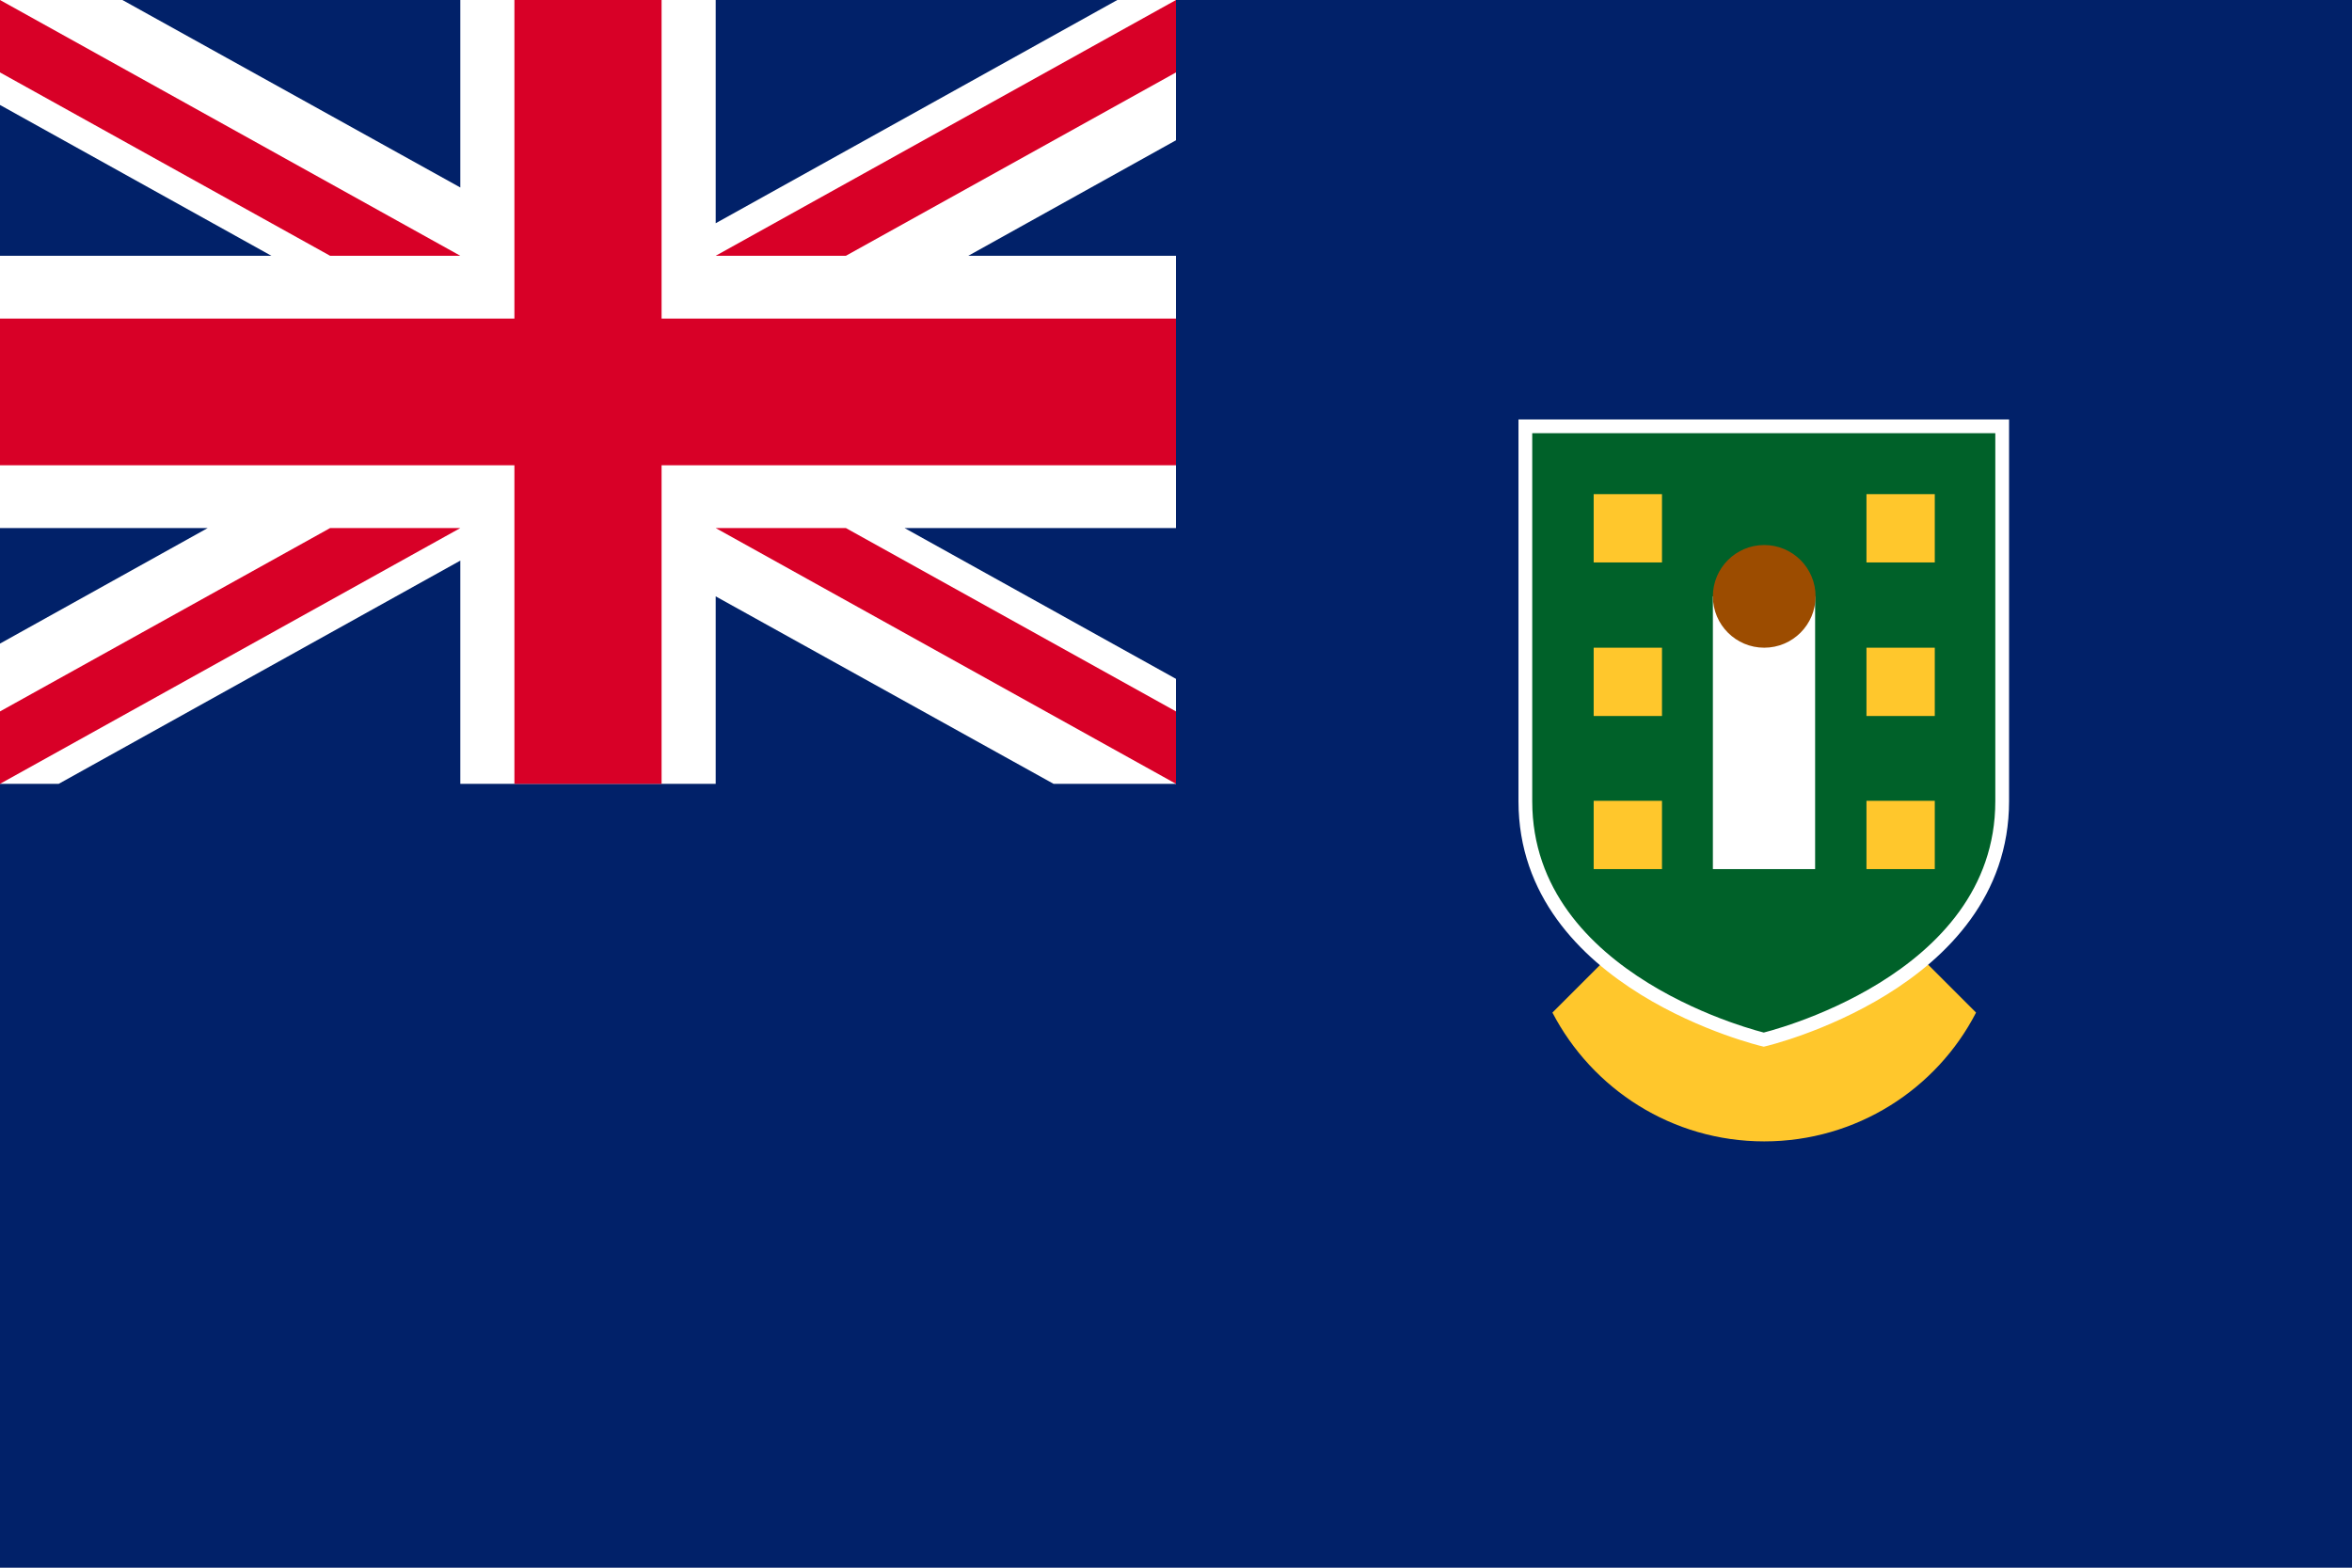
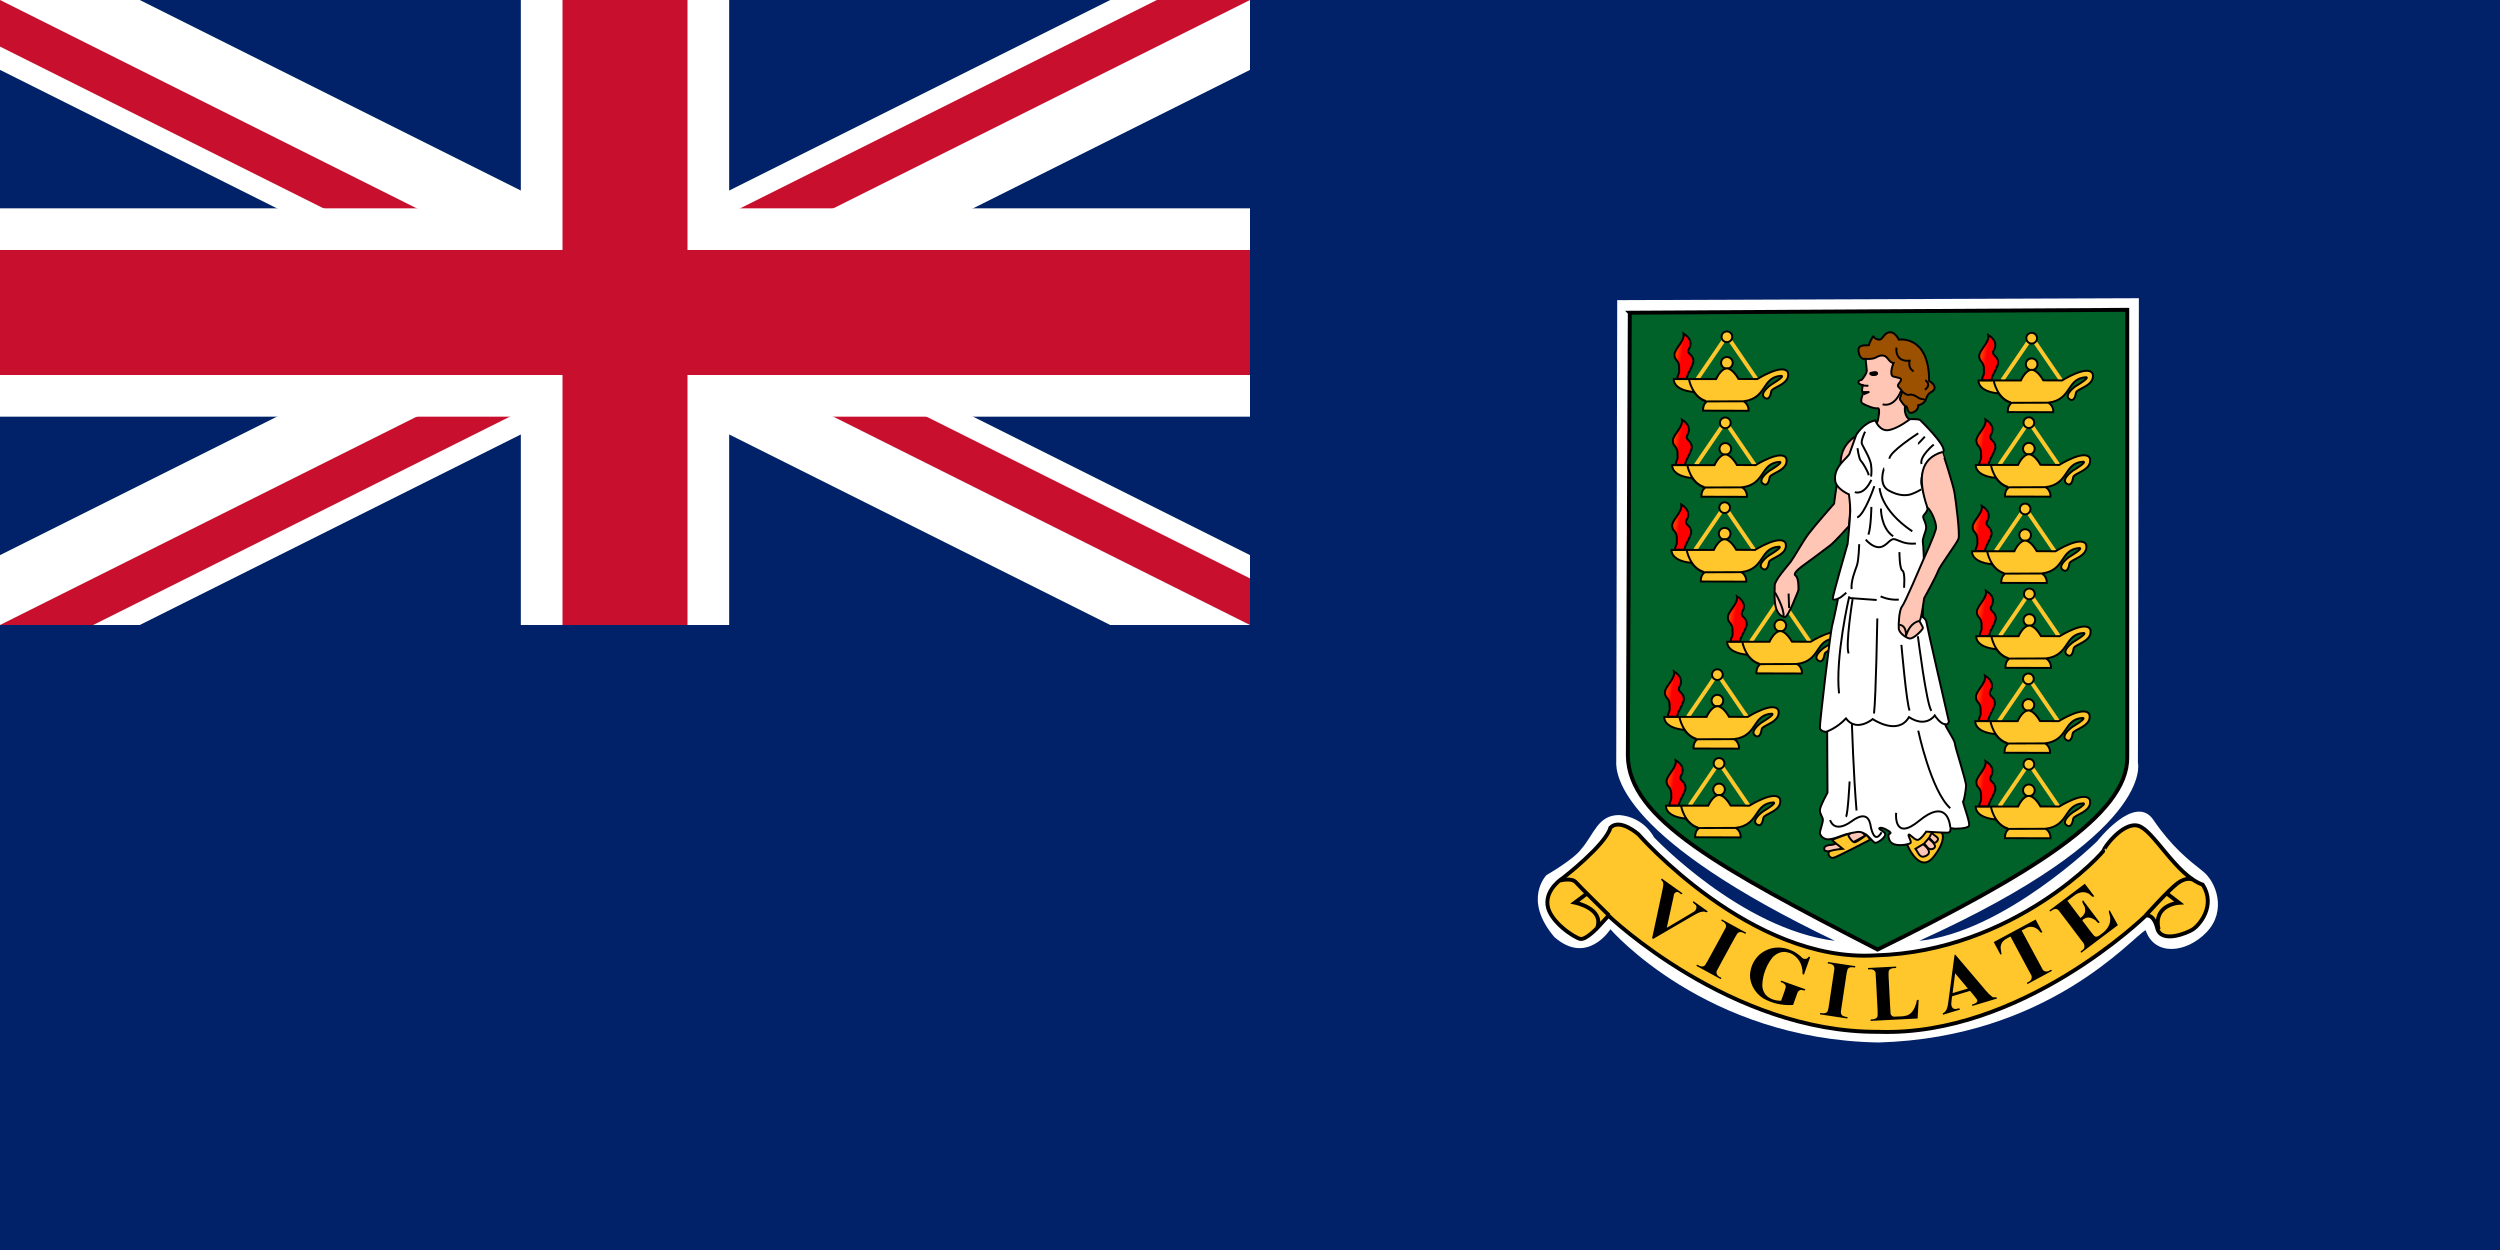
- <svg xmlns="http://www.w3.org/2000/svg" viewBox="0 0 513 342">
-   <path fill="#012169" d="M0 0h513v342H0z" />
-   <path fill="#ffc72c" d="m384.8 174.7-46.2 46.2c8.7 16.7 26.1 28.1 46.2 28.1s37.6-11.4 46.2-28.1l-46.2-46.2z" />
-   <path fill="#006129" stroke="#fff" stroke-width="3" d="M332.7 93v81.8c0 39.8 52 52 52 52s52-12.2 52-52V93h-104z" />
-   <path fill="#FFF" d="M373.6 130.1h22.3v59.5h-22.3z" />
-   <circle fill="#9c4c00" cx="384.8" cy="130.1" r="11.2" />
-   <g fill="#ffc72c">
-     <path d="M347.6 107.8h14.9v14.9h-14.9zM347.6 141.3h14.9v14.9h-14.9zM347.6 174.7h14.9v14.9h-14.9zM407.1 107.8H422v14.9h-14.9zM407.1 141.3H422v14.9h-14.9zM407.1 174.7H422v14.9h-14.9z" />
+ <svg xmlns="http://www.w3.org/2000/svg" xmlns:xlink="http://www.w3.org/1999/xlink" viewBox="0 0 1200 600">
+   <defs>
+     <linearGradient id="b" gradientUnits="userSpaceOnUse" x1="103.083" y1="111.276" x2="92.551" y2="107.764" gradientTransform="matrix(.99614 0 0 2.25255 703.842 -75.047)">
+       <stop stop-color="red" offset="0" />
+       <stop stop-color="#ff0" offset="1" />
+     </linearGradient>
+     <clipPath id="a">
+       <path d="M0 0v150h700v150H600zm600 0H300v350H0v-50z" />
+     </clipPath>
+   </defs>
+   <path fill="#012169" d="M0 0h1200v600H0z" />
+   <path d="M0 0l600 300m0-300L0 300" stroke="#fff" stroke-width="60" />
+   <path d="M0 0l600 300m0-300L0 300" stroke="#c8102e" stroke-width="40" clip-path="url(#a)" />
+   <path d="M300 0v350M0 150h700" stroke="#fff" stroke-width="100" />
+   <path d="M300 0v350M0 150h700" stroke="#c8102e" stroke-width="60" />
+   <path d="M0 300h600V0h600v600H0z" fill="#012169" />
+   <path fill="#fff" d="M776.26 144.068l250.401-.93-.465 222.993s8.827 33.913-104.992 85.48c40.882-4.181 85.48-47.85 85.48-47.85s18.119-23.228 26.946-10.22c8.826 13.007 17.188 19.511 23.692 24.621 6.504 5.11 11.614 19.048 1.859 29.268s-25.087 11.614-29.268-.93c-6.504 3.253-46.457 51.568-128.22 53.89-83.157-1.393-128.685-54.354-128.685-54.354s-11.15 17.654-26.945 3.717c-15.33-18.118-3.716-29.732-3.716-29.732s13.007-7.433 16.724-12.544c6.04-6.968 7.898-16.26 18.118-16.26 12.079.93 16.724 10.685 16.724 10.685s41.811 44.134 86.874 49.709c-101.736-48.783-105.453-78.98-104.988-86.413l.465-221.133z" />
+   <path fill="#006129" stroke="#000" stroke-width="1.887" d="M782.299 150.107l238.787-1.394v214.63c.465 27.874-46.457 56.213-119.858 92.449-75.724-39.024-119.394-62.716-119.858-92.913l.93-212.771z" />
+   <g id="c" fill="#ffc72c" stroke="#000" stroke-width=".944">
+     <path fill="none" stroke="#ffc72c" stroke-width="1.887" d="M814.794 181.829l14.095-20.701 14.164 20.744" />
+     <path d="M831.719 174.09a2.8 2.8 0 11-5.598.002 2.8 2.8 0 015.598-.002z" />
+     <path d="M817.444 197.119l21.852.062s.342-2.836-2.283-4.56c11.446-1.573 8.472-11.669 18.058-12.241 1.86.286-5.008 4.292-5.008 4.292s-5.779 4.078-3.147 6.152c2.09 1.646 3.004-1.001 3.29-3.004.286-2.003 9.3-3.29 8.012-9.014-2.146-4.72-14.736 3.148-14.736 3.148l-8.982-.05c-.56-1.008-3.035-5.05-5.592-5.07-3.033.111-5.17 5.12-5.17 5.12h-20.315s-.696 5.212 9.605 6.214c2.319 3.029 4.117 3.875 6.133 4.659-1.344 1.12-1.723 2.475-1.717 4.292zm1.573-4.435l18.2-.062m-26.536-10.669s1.456 8.513 8.176 10.529" />
+     <path fill="url(#b)" d="M809.561 181.841c.672-3.248 1.904-3.808 3.248-7.952.224-4.033-3.248-3.585-2.24-6.16 1.792-2.8.896-5.49-2.464-7.617.672 3.696-4.368 7.168-4.368 10.192 0 3.025 2.576 2.353 2.24 6.945.224 2.688-.672 2.016-.896 4.592h4.48z" />
+     <path d="M831.495 161.657a2.575 2.575 0 11-5.15.002 2.575 2.575 0 015.15-.002z" />
  </g>
-   <path fill="#012169" d="M0 0h256.5v171H0z" />
-   <g fill="#FFF">
-     <path d="M256.5 0v30.6l-45.3 25.2h45.3v59.4h-59.2l59.2 32.9V171h-26.7l-73.7-40.9V171h-55.7v-48.7L12.8 171H0v-30.6l45.3-25.2H0V55.8h59.2L0 22.9V0h26.7l73.7 40.9V0h55.7v48.7L243.7 0z" />
-     <path d="M156.1 115.2 256.5 171v-15.8l-72-40zM100.4 55.8 0 0v15.8l72 40z" />
+   <use xlink:href="#c" x="-.772" y="41.304" />
+   <use xlink:href="#c" x="-1.089" y="82.013" />
+   <use xlink:href="#c" x="25.627" y="126.099" />
+   <use xlink:href="#c" x="-4.574" y="162.163" />
+   <use xlink:href="#c" x="-3.782" y="204.773" />
+   <use xlink:href="#c" x="146.28" y=".672" />
+   <use xlink:href="#c" x="144.936" y="41.218" />
+   <use xlink:href="#c" x="143.144" y="82.661" />
+   <use xlink:href="#c" x="145.16" y="123.431" />
+   <use xlink:href="#c" x="144.712" y="164.201" />
+   <use xlink:href="#c" x="144.936" y="205.195" />
+   <g fill="#ffc6b5" stroke="#000" stroke-width=".944">
+     <path fill="#ffc72c" d="M915.843 406.315s5.702 13.147 12.197 5.069c6.494-8.079 4.118-11.563 4.118-11.563l-14.573-7.92-4.276 9.028 2.534 5.386z" />
+     <path d="M928.357 404.572s.95.159 1.742-1.267-1.742-2.06-2.85-3.643l-1.268 2.534 2.376 2.376zm-32.948-3.485l-12.83 6.97s-6.337 1.267-6.812 0c-.475-1.268.159-2.376 3.485-2.535 3.327-.158 12.355-8.395 12.355-8.395l3.802 3.96zm.159-227.938s.317 3.01.475 4.594c.159 1.584-2.534 4.91-2.693 4.752s-1.425.158-1.267 1.108c.159.95 2.06 1.268 2.06 1.268s-.793 3.326 0 3.484c.791.159-2.06 4.277 0 5.386 2.059 1.109 5.543 2.534 7.127 2.218 1.584-.317 0 6.177 0 6.177l-4.435 9.504 24.394-2.534-5.069-8.079s-2.376-1.584-1.742-6.177c.633-4.594-.317-25.344-.317-25.344l-17.424-2.376-1.109 6.019zm-4.436 36.115s-7.92 3.643-7.603 13.464c-2.06 9.504-3.168 19.008-3.168 19.008s-9.346 10.613-12.197 14.415c-2.851 3.801-7.128 11.563-8.712 13.622-1.584 2.06-7.762 8.87-7.603 11.405.158 2.534-1.426 13.78 4.752 15.048 1.584.633 6.653-12.99 6.653-12.99s.316-5.86-1.426-6.969c-1.742-1.108 3.802-4.91 3.802-4.91s10.612-7.762 12.988-9.663c2.376-1.9 8.87-9.187 8.87-9.187l3.644-43.243z" />
+     <path fill="#fff" d="M900.161 201.82s2.06 5.544 6.653 4.594c4.594-.95 9.98-5.228 9.98-5.228s4.276-.158 4.91.476c.633.633 11.563 11.246 11.246 14.572-.317 3.327-5.069 2.376-6.811 4.594-1.743 2.218-4.594 7.762-3.802 11.88.792 4.119 3.168 9.504 2.851 11.563-.316 2.06-2.059 2.693-2.059 3.802s1.426 3.01 1.426 5.069c0 2.06-1.901 5.069-1.584 7.128.317 2.06.475 8.078.475 8.078l-.475 27.879s1.584.95 1.742 2.534c.159 1.584 10.771 47.679 10.771 47.679s-.475 1.425-1.584 1.267c-1.108-.159 4.277 7.128 4.436 9.187.158 2.06 5.544 18.216 5.385 20.434-.158 2.217-.95 7.128-1.425 7.286-.476.158 3.484 10.138 2.85 11.722-.633 1.584-7.127 1.425-7.127 1.425l-1.743-.316s.159 2.059-1.108 2.217-10.613-.475-10.613-.475-2.693 4.118-4.277 3.96c-1.584-.158-3.643-3.01-4.119-2.534-.475.475 1.426 3.167.95 3.96-.474.792-8.553 2.534-10.137-1.268-1.584-3.801.95-2.85.476-3.643-.476-.792-4.119-2.851-5.228-2.217-1.109.633 2.852 1.584 2.693 3.168-.158 1.584-3.485 3.96-4.752 3.96s-4.277-5.861-8.712-5.228c-4.435.634-7.286 1.743-7.286 1.743s-5.228 2.217-7.445 1.742c-2.218-.475-3.168-2.218-3.168-3.168 0-.95 1.584-5.069 1.425-6.336s-1.425-2.534-1.425-4.435c0-1.9 3.643-8.395 3.643-8.395l-.158-29.146s-3.327 0-3.485-2.06 5.069-46.094 5.86-48.945c.793-2.851 2.852-12.989 2.852-12.989s-2.376 1.109-2.535 0c-.158-1.109 7.128-26.294 7.128-26.294s1.268-12.514 1.268-15.84c0-3.327-.634-7.92-.634-7.92s-6.503-2.753-6.653-6.97c-.595-6.709 6.178-10.454 6.97-12.672l3.168-8.87s3.485-6.02 9.187-6.97z" />
+     <path fill="#ffc72c" d="M897.785 402.988s-15.365 8.079-17.582 8.712c-2.218.634-3.644-2.693-1.426-3.326 2.218-.634 5.702-.95 5.702-.95s-5.227-4.12-5.068-4.278c.158-.158 7.128-2.692 7.286-2.692s2.218 4.118 3.643 3.801c1.426-.317 5.544-3.484 5.544-3.484s2.218 2.534 1.901 2.217z" />
+     <path d="M919.432 407.423c1.453 1.874 2.02 5.123 5.347 3.222 3.327-1.9-1.704-5.428-1.704-5.428l-3.643 2.206z" />
+     <path d="M925.505 407.106s1.584 1.267 3.01-.158-2.852-4.436-2.852-4.436l-2.059 2.376 1.901 2.218zm6.812-190.146c.158 0 5.227 15.682 5.86 19.642.634 3.96 2.694 19.8 1.902 22.017-.792 2.218-8.87 12.83-9.821 15.523-.95 2.693-6.653 12.99-6.653 12.99s-1.426 10.137-2.06 10.612c-.633.476 1.636 2.964 1.426 3.802-.314.943-4.593 5.386-6.494 4.91-1.9-.475-4.91-2.693-5.069-4.752s.158-8.87 1.584-10.612c1.426-1.743 8.87-19.325 9.346-20.434.475-1.109 6.81-14.89 6.97-17.266.158-2.376-1.972-7.87-4.212-9.886-4.985-14.673-3.026-23.522 7.221-26.546z" />
+     <path fill="#9c5100" d="M895.092 172.199s3.485.475 5.386-.634c1.9-1.108 4.118-1.584 5.702.634 1.584 2.218 2.693 2.06 2.693 2.06s-2.376 5.86 0 6.494c2.376.633 3.485.633 3.643 1.425.159.792-2.06 2.535-1.426 3.327.634.792 1.743 1.742 1.901 2.376.159.633-1.425 3.326-.95 3.96.475.633 1.9 3.168 2.851 3.168.95 0 .317 3.96 3.168 3.01s2.693-3.486 2.693-3.486 3.01-.475 3.802-3.168c.791-2.692 2.692-3.326 2.692-3.326s3.802-2.06-1.267-5.227c0-22.176-14.573-19.8-14.573-19.8s-1.742-3.96-4.593-3.485-3.01 3.802-5.07 3.485c-2.058-.317-2.533-1.743-2.692-1.584-.158.158-1.9 3.326-1.9 4.118 0 .792-5.545-1.109-5.07 3.01.476 4.118 3.168 3.96 3.01 3.643z" />
+     <g fill="none">
+       <path d="M920.753 207.997s-14.098 9.029-13.78 12.197m16.948-10.613s-3.168 3.485-3.326 3.485m7.603.317s-6.97 5.702-5.86 9.346m-27.087-15.524s-2.06 4.277-1.584 5.702c.475 1.426 3.96 6.812 4.435 10.138.475 3.326 0 5.703 0 5.703m-6.494-13.623s.634 5.069 1.584 6.02c.95.95 3.485 5.226 3.802 6.969m-6.653 8.078s4.118 2.06 7.92-5.86m6.177-5.544c-.158 0-3.01 7.762 2.06 10.613 5.068 2.851 8.87 2.534 11.087 1.742 2.218-.792 4.594-2.217 4.594-2.217m-19.958-.634s.317 10.455 15.682 20.75m-15.049-10.93s-.158 9.187 5.86 13.306m-9.028-24.077s-4.594 13.622-8.237 15.048m6.812-5.069s-.158 9.82-1.426 13.306m-1.267 2.376s3.168 3.96 6.653 3.643c3.485-.316 4.91-4.435 7.286-3.801 2.376.633 4.594 2.534 10.138 2.059m-7.92 4.118s0 8.078 1.426 8.87.792 8.237.792 8.237M892.4 261.22s-.158 7.603-1.109 10.296c-.95 2.693-2.851 7.287-2.534 11.247m-6.02 4.434c.792-.317 3.485-2.693 3.485-2.693m1.426 1.743s-6.811 29.146-4.91 46.57m6.494-45.144s-3.485 21.86-1.9 25.978m.157-26.612c.158 0 13.306.95 13.306.95m1.901-1.742s3.643 1.9 8.712 1.584m-10.296 9.029s-.634 37.383-1.584 45.62m21.067-37.067s4.118 32.789 6.494 35.798m-14.414-31.679s2.534 28.987 3.96 31.522m-39.917 10.137s4.91-1.584 9.345-6.336c5.07 6.811 12.831.317 12.831.317s12.038 8.237 17.424-.95c8.237 5.385 12.355-.793 12.355-.793s3.01 4.594 5.228 4.119m-13.148 3.168s6.178 28.987 15.365 37.224m-47.203-40.234s.792 24.235 2.218 41.342m-3.327-13.938s-.792 15.84-1.743 16.949m-7.603 1.583s1.742 6.811 10.454.475 8.87 2.376 9.188 3.327c.316.95 1.742 7.761 5.068 2.059m6.971-9.345s-1.426 14.097 11.088 3.801c12.514-10.295 14.573-.158 14.89 3.01m-25.82-230.156s-1.109 6.97 6.336 6.336c-.95 3.802 1.9 5.069 1.9 5.069m5.545 4.277c.159 0 3.326 2.06-.158 4.594m-10.613.95s1.584 1.9 3.326 1.426c1.743-.475 4.594 1.742 4.594 1.742s2.376.792 2.693.317m-20.276 2.534s5.386 2.06 8.87-6.494m-18.849-2.535l3.168.158m-38.312 99.737l.248 6.942m-6.758-7.457s4.45 7.443 4.079 11.41" />
+       <path stroke-linejoin="round" d="M894.142 188.197h2.851l-2.534 1.109m17.206 110.656s3.328-.35 3.223 5.206c2.125-6.902 6.446-7.066 6.446-7.066" />
+       <path stroke-width="1.699" stroke-linejoin="round" d="M898.102 179.327c.475 0 2.217-.634 2.534-.158.317.475-1.9.792-2.534.158z" />
+     </g>
  </g>
-   <g fill="#D80027">
-     <path d="M144.3 0h-32.1v69.5H0v32h112.2V171h32.1v-69.5h112.2v-32H144.3z" />
-     <path d="M156.1 115.2 256.5 171v-15.8l-72-40zM72 115.2l-72 40V171l100.4-55.8zM100.4 55.8 0 0v15.8l72 40zM184.5 55.8l72-40V0L156.1 55.8z" />
+   <g fill="none" stroke="#000" stroke-width="1.887">
+     <path fill="#ffc72c" d="M900.299 458.579c66.898-1.858 110.102-50.173 109.638-50.638-.465-.464 8.827-13.472 16.26-11.614 7.433 1.858 18.118 23.693 31.126 28.338 6.504 10.22-1.859 19.512-4.646 21.37-2.787 1.859-15.33 6.97-17.189-.464-1.858-7.433-5.575-6.04-5.575-6.04s-59.464 58.071-128.22 55.749c-71.078.464-129.614-55.748-129.614-55.748l-5.11 5.574s-5.575 6.04-8.362 5.575c-2.787-.464-14.866-8.362-15.795-16.26-.93-7.897 7.433-13.007 7.433-13.007s20.44-15.796 22.764-24.158c4.645-4.646 13.472 3.252 13.472 3.252s53.89 61.787 113.819 58.07z" />
+     <path d="M748.855 422.646s5.528-1.474 7.555.83c2.027 2.302 15.938 15.938 15.938 15.938" />
+     <path d="M761.477 429.095l-5.528 4.146s13.912 2.763 10.78 11.885m285.611-22.941s-2.764-1.474-7.094 1.75c-4.33 3.225-15.294 15.479-15.294 15.479" />
+     <path d="M1039.9 428.727l5.989 4.607s-12.53.829-9.766 12.714" />
  </g>
+   <path d="M819.664 437.396c-.362 1.052-1.321-.029-2.117.183-2.094.079-3.834 1.445-5.628 2.377l-18.407 10.731c-.62-.203-.473-.704-.322-1.206 1.636-7.663 3.335-15.313 4.925-22.986.264-1.342.69-3.01-.606-3.986-.551-.376.301-1.14.655-.446l9.41 6.71c-.302.885-.837.265-1.372-.094-1.303-1.253-2.873-.095-2.835 1.488-1.119 5.052-2.21 10.11-3.318 15.165 4.165-2.476 8.378-4.874 12.506-7.412 1.474-.656 2.56-2.631 1.029-3.855-.582-.343-1.544-1.28-.585-1.422l6.665 4.753zm6.611 31.986c-.168.572-.466.698-.922.286l-11.074-6.056c.167-.572.466-.698.922-.286 1 .68 2.634.938 3.363-.255 1.466-2.35 2.701-4.839 4.06-7.253 1.845-3.42 3.769-6.8 5.559-10.248.856-1.222-.1-2.728-1.298-3.251-.405-.217-1.001-.378-.49-.864.247-.304.772.345 1.13.423l10.617 5.806c-.168.572-.467.698-.923.286-1-.68-2.642-.94-3.38.245-1.465 2.351-2.7 4.84-4.058 7.254-1.847 3.42-3.77 6.8-5.56 10.248-.855 1.23.097 2.747 1.314 3.26l.74.405zm42.609-9.994l-3.007 8.443c-1.232-.13-.413-1.708-.796-2.54-.44-3.8-3.243-7.347-7.06-8.16-2.92-.795-6 .708-7.715 3.082-2.59 3.537-4.165 7.853-4.387 12.235-.148 2.49.995 5.046 3.17 6.357 1.723 1.136 3.817 1.593 5.863 1.536.722-2.13 1.586-4.215 2.187-6.381.247-1.41-1.21-2.26-2.375-2.583-.181-.41.27-.912.745-.472l11.037 3.932c-.132 1.358-1.667-.109-2.517.433-1.36.522-1.476 2.157-1.991 3.34l-1.345 3.775c-4.946.35-10.044-.696-14.348-3.186-4.185-2.637-7.015-7.728-6.192-12.722.638-4.274 3.301-8.277 7.242-10.165 3.62-1.924 8.037-1.916 11.796-.392 2.055.693 3.83 1.964 5.42 3.41.964 1.3 2.829 1.303 3.62-.175l.653.233m17.952 28.813c-.022.449-.072.86-.61.61l-12.638-1.915c.023-.449.073-.86.61-.61 1.096.224 2.564.206 3.093-.976.535-1.688.642-3.476.95-5.215.723-4.856 1.495-9.706 2.186-14.567.268-1.048-.09-2.233-1.175-2.64-.614-.29-1.299-.334-1.96-.444.023-.45.073-.86.61-.61l12.638 1.915c-.022.449-.072.86-.61.609-1.101-.227-2.563-.197-3.111.974-.535 1.688-.642 3.476-.95 5.215-.723 4.856-1.495 9.706-2.186 14.567-.266 1.045.094 2.254 1.185 2.648.62.282 1.305.33 1.968.44zm34.118-8.287l-.5 8.962-22.546 1.15c-.138-.548.01-.84.606-.725 1.133.029 2.593-.452 2.737-1.752.1-2.227-.15-4.455-.224-6.681-.243-4.442-.419-8.887-.71-13.325.125-1.322-1.066-2.301-2.32-2.261-.398-.202-1.475.415-1.367-.31-.182-.589.635-.276.98-.388l12.541-.64c.138.549-.009.84-.606.725-1.158-.006-2.665.276-2.985 1.584-.183 1.926.086 3.864.137 5.795.254 4.625.434 9.256.74 13.877-.094 1.21.877 2.28 2.13 2.047 1.83-.091 3.7-.013 5.487-.473 2.507-.667 3.874-3.15 4.56-5.47.45-.627.078-2.191 1.071-2.101l.269-.014m17.577-21.695c-.598.01-.334.773-.486 1.173-.998 7.476-1.944 14.96-2.976 22.432-.251 1.655-.664 3.588-2.297 4.425-.603.214-.072 1.162.48.635l7.529-2.259c-.095-1.268-1.54-.116-2.35-.339-1.727-.002-1.984-2.1-1.744-3.41l.313-2.657 8.625-2.594c1.1 1.386 2.314 2.69 3.31 4.153.747 1.41-1.07 2.055-2.125 2.327-.493.052-.063 1.085.387.605l11.334-3.397c-.034-1.283-1.677-.08-2.369-.937-2.121-1.594-3.644-3.812-5.4-5.775l-12.231-14.382zm-.063 8.969l6.125 7.312-7.343 2.188 1.218-9.5zm38.632-25.809l3.259 6.06c-1.014.872-1.541-1.149-2.46-1.457-1.507-1.268-3.779-1.508-5.457-.432-.687.357-1.365.73-2.048 1.095 3.277 6.068 6.509 12.16 9.815 18.212.511 1.552 2.418 1.843 3.648.968.476-.345.906-.54 1.06.188-1.664.965-3.482 1.882-5.205 2.828l-6.509 3.5c-.51-.53-.169-.803.407-1.006 1.542-.573 2.135-2.445 1.102-3.763-3.206-6.025-6.46-12.026-9.685-18.042-1.796.995-4.09 1.892-4.543 4.132-.51 1.41.24 3.135.24 4.334-.553.574-.698-.209-.954-.623l-2.785-5.18L977.1 441.38zm15.251-9.042l6.233 8.263c1.445-.919 2.652-2.56 2.218-4.353.167-1.4-1.836-2.988-1.148-3.97.453-.281.72.767 1.095 1.044l7.118 9.436c-.928 1.057-1.6-1.098-2.583-1.331-1.387-.986-3.333-1.477-4.82-.397-1.11.354-1.058.977-.303 1.662 1.67 2.156 3.22 4.41 5.003 6.475 1.091 1.059 2.448-.048 3.372-.784 2.388-1.626 4.485-4.165 4.362-7.21.156-1.33-.679-2.814-.67-3.935.535-.713.685.393.992.755l3.366 6.08-17.544 13.233c-.761-.54-.012-.857.468-1.23 1.638-1.012 1.117-3.078-.088-4.213-3.748-4.936-7.43-9.924-11.226-14.823-.972-1.318-2.765-.624-3.745.295-.407.577-1.044-.579-.273-.664l16.543-12.479 4.528 6.003c-1.049 1.064-1.978-1.307-3.175-1.431-2.173-1.131-4.757-.22-6.553 1.21-1.074.764-2.114 1.575-3.17 2.364" />
</svg>
